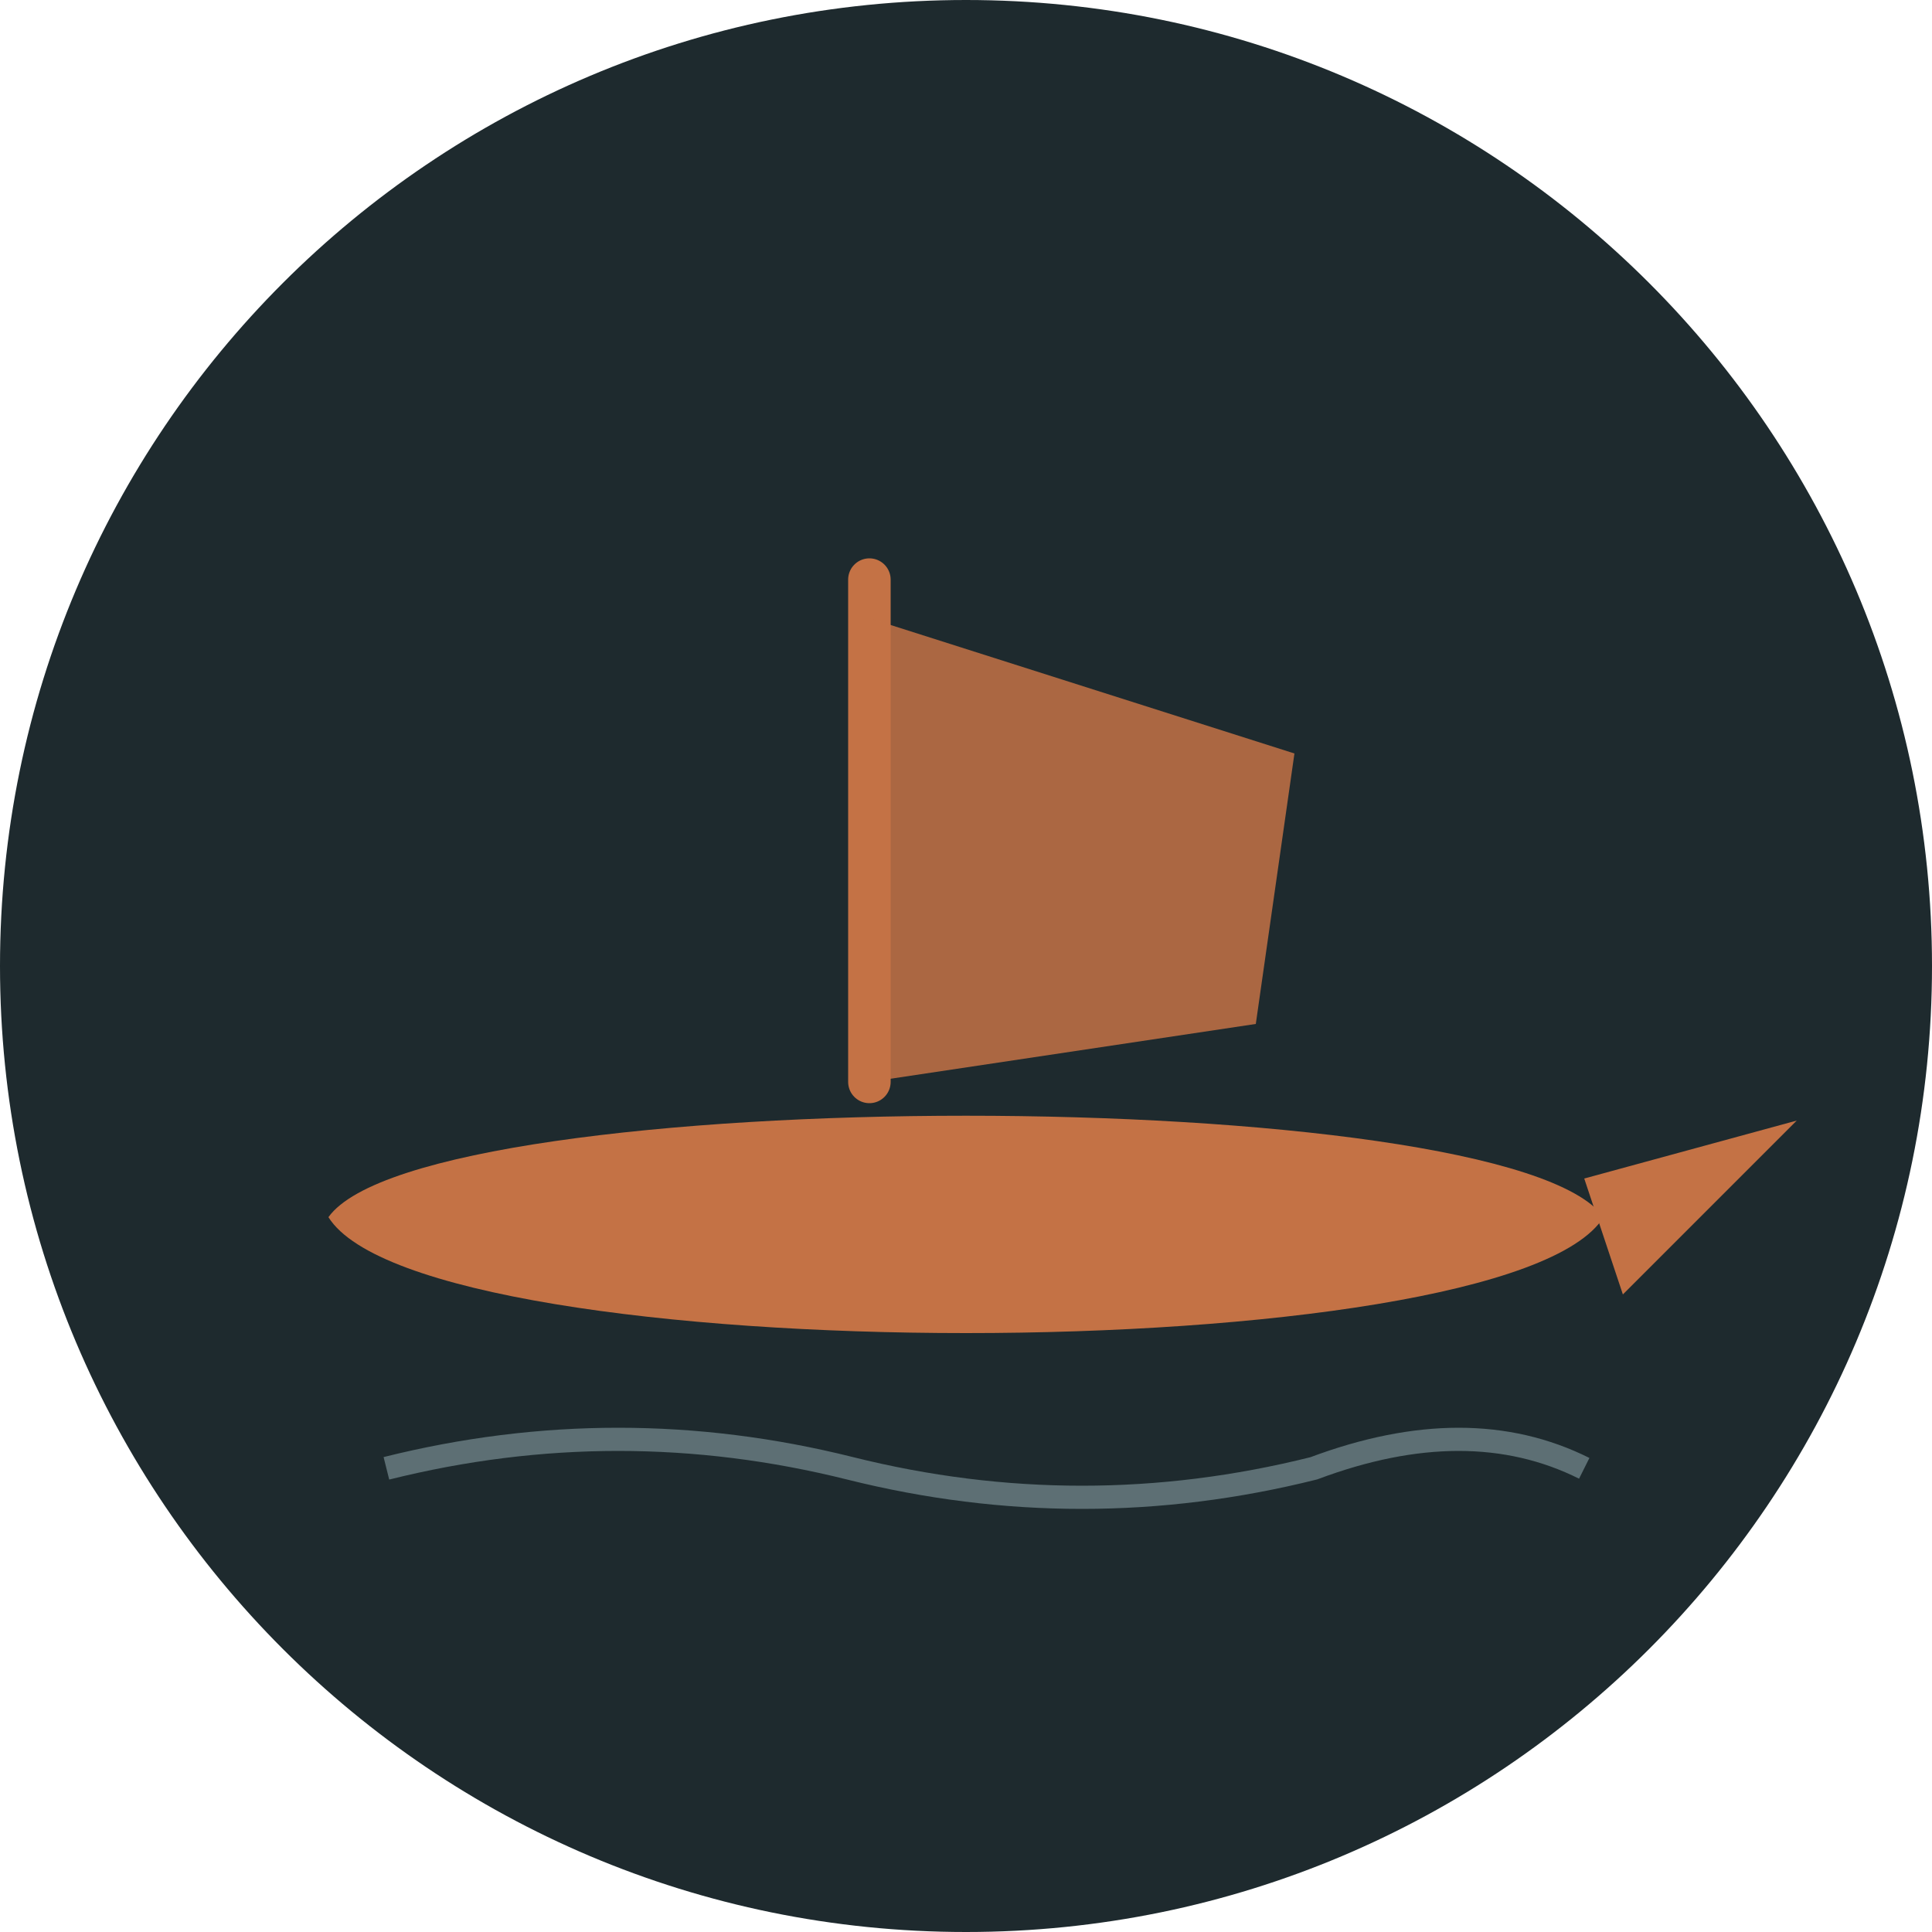
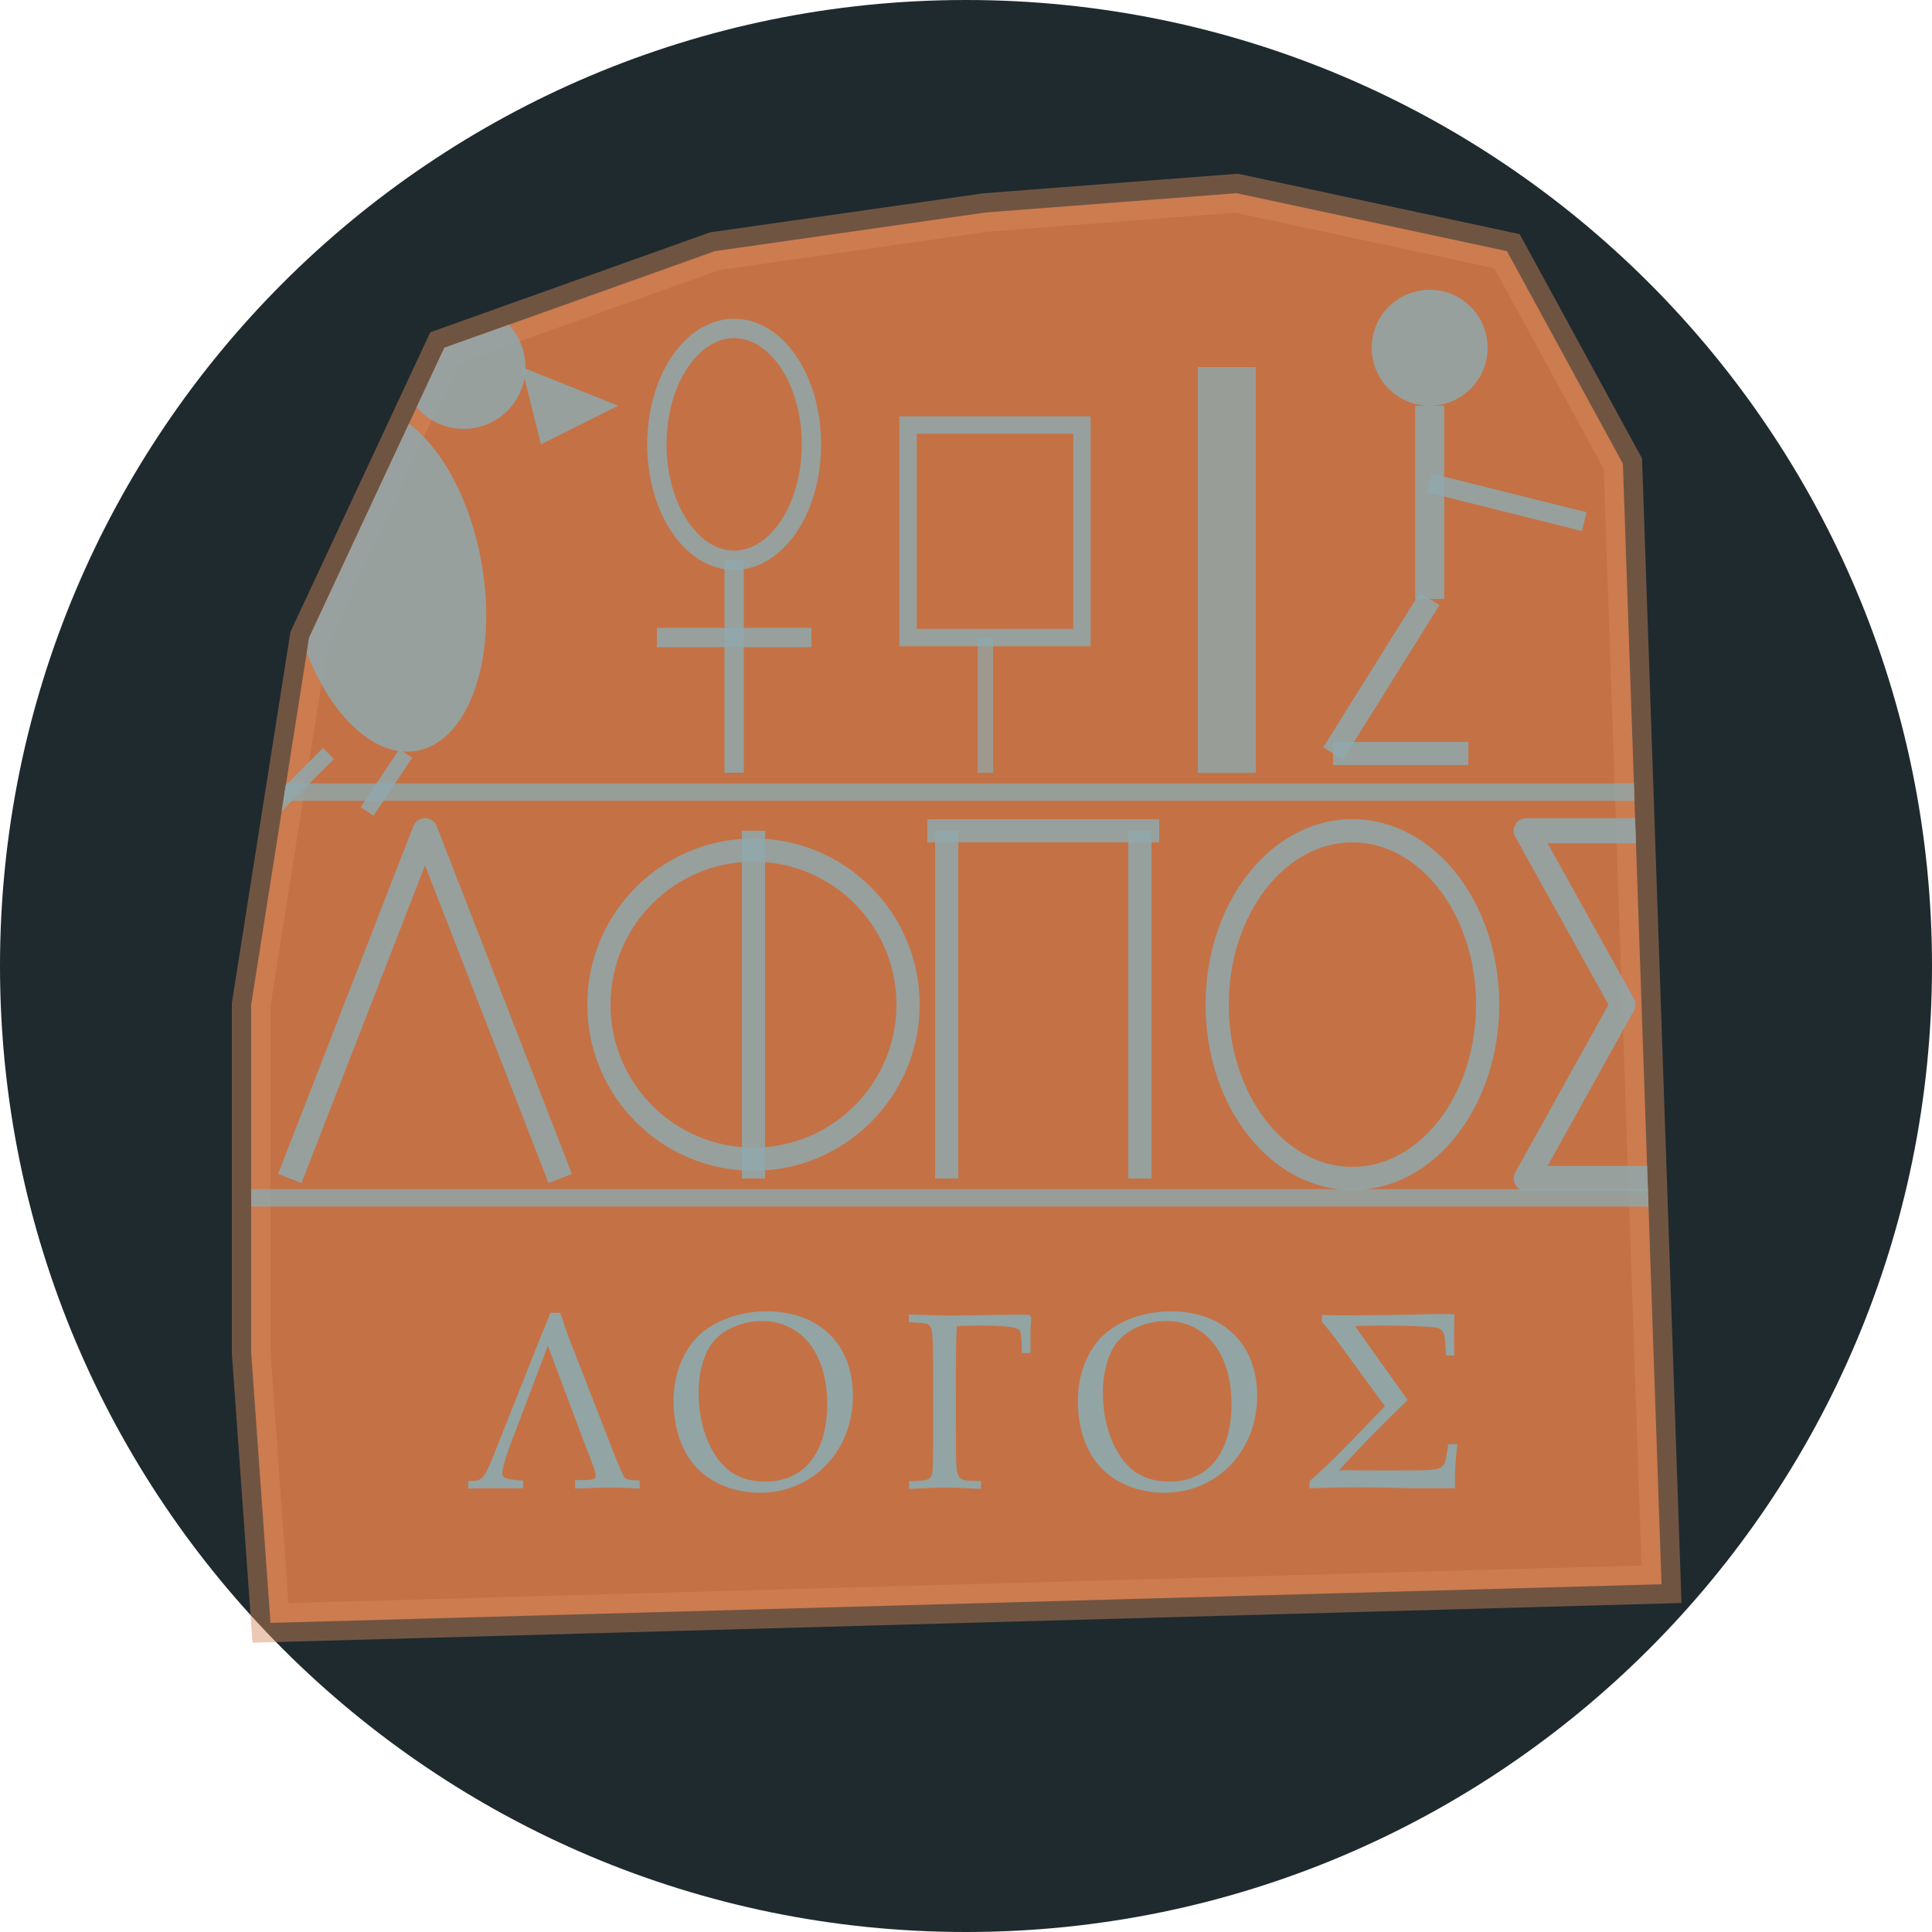
<svg xmlns="http://www.w3.org/2000/svg" viewBox="0 0 100 100">
+   <defs>
+     <clipPath id="sc">
+       <path d="M 14 84 L 86 82 L 84 24 L 78 13 L 64 10 L 51 11 L 37 13 L 23 18 L 16 33 L 13 52 L 13 70 Z" />
+     </clipPath>
+   </defs>
  <circle cx="50" cy="50" r="50" fill="#1e2a2e" />
-   <path d="M17 63 C22 56, 78 56, 83 63 C78 71, 22 71, 17 63 Z" fill="#c47245" />
-   <path d="M82 61 L93 58 L84 67 Z" fill="#c47245" />
-   <line x1="45" y1="56" x2="45" y2="30" stroke="#c47245" stroke-width="2.2" stroke-linecap="round" />
-   <path d="M45 32 L67 39 L65 53 L45 56 Z" fill="#c47245" opacity="0.85" />
-   <path d="M20 76 Q32 73 44 76 Q56 79 68 76 Q76 73 82 76" stroke="#8fa8ad" stroke-width="1.2" fill="none" opacity="0.55" />
+   <path d="M 14 84 L 86 82 L 84 24 L 78 13 L 64 10 L 51 11 L 37 13 L 23 18 L 16 33 L 13 52 L 13 70 Z" fill="#c47245" />
+   <path d="M 14 84 L 86 82 L 84 24 L 78 13 L 64 10 L 51 11 L 37 13 L 23 18 L 16 33 L 13 52 L 13 70 Z" fill="none" stroke="#d4875c" stroke-width="2" opacity="0.45" />
+   <g clip-path="url(#sc)">
+     <line x1="10" y1="41" x2="90" y2="41" stroke="#8fa8ad" stroke-width="0.9" opacity="0.8" />
+     <line x1="10" y1="62" x2="90" y2="62" stroke="#8fa8ad" stroke-width="0.9" opacity="0.8" />
+     <ellipse cx="20" cy="30" rx="5" ry="9" transform="rotate(-10 20 30)" fill="#8fa8ad" opacity="0.85" />
+     <circle cx="24" cy="19" r="3.2" fill="#8fa8ad" opacity="0.85" />
+     <path d="M 27 19 L 32 21 L 28 23" fill="#8fa8ad" opacity="0.85" />
+     <path d="M 14 37 L 10 41 L 15 38" fill="#8fa8ad" opacity="0.85" />
+     <line x1="17" y1="39" x2="14" y2="42" stroke="#8fa8ad" stroke-width="0.8" opacity="0.85" />
+     <line x1="21" y1="39" x2="19" y2="42" stroke="#8fa8ad" stroke-width="0.8" opacity="0.85" />
+     <ellipse cx="38" cy="23" rx="4" ry="6" fill="none" stroke="#8fa8ad" stroke-width="1" opacity="0.85" />
+     <line x1="38" y1="29" x2="38" y2="40" stroke="#8fa8ad" stroke-width="1" opacity="0.85" />
+     <line x1="34" y1="33" x2="42" y2="33" stroke="#8fa8ad" stroke-width="1" opacity="0.85" />
+     <rect x="47" y="22" width="9" height="11" fill="none" stroke="#8fa8ad" stroke-width="0.9" opacity="0.85" />
+     <line x1="51" y1="33" x2="51" y2="40" stroke="#8fa8ad" stroke-width="0.8" opacity="0.7" />
+     <rect x="62" y="19" width="3" height="21" fill="#8fa8ad" opacity="0.8" />
+     <circle cx="74" cy="18" r="3" fill="#8fa8ad" opacity="0.85" />
+     <line x1="74" y1="21" x2="74" y2="31" stroke="#8fa8ad" stroke-width="1.5" opacity="0.85" />
+     <line x1="74" y1="25" x2="82" y2="27" stroke="#8fa8ad" stroke-width="1" opacity="0.85" />
+     <line x1="74" y1="31" x2="69" y2="39" stroke="#8fa8ad" stroke-width="1.2" opacity="0.85" />
+     <line x1="69" y1="39" x2="76" y2="39" stroke="#8fa8ad" stroke-width="1.2" opacity="0.85" />
+     <path d="M 15 61 L 22 43 L 29 61" fill="none" stroke="#8fa8ad" stroke-width="1.3" stroke-linejoin="round" opacity="0.85" />
+     <circle cx="39" cy="52" r="8" fill="none" stroke="#8fa8ad" stroke-width="1.2" opacity="0.85" />
+     <line x1="39" y1="43" x2="39" y2="61" stroke="#8fa8ad" stroke-width="1.2" opacity="0.85" />
+     <line x1="48" y1="43" x2="60" y2="43" stroke="#8fa8ad" stroke-width="1.2" opacity="0.85" />
+     <line x1="49" y1="43" x2="49" y2="61" stroke="#8fa8ad" stroke-width="1.2" opacity="0.85" />
+     <line x1="59" y1="43" x2="59" y2="61" stroke="#8fa8ad" stroke-width="1.2" opacity="0.85" />
+     <ellipse cx="70" cy="52" rx="7" ry="9" fill="none" stroke="#8fa8ad" stroke-width="1.2" opacity="0.85" />
+     <path d="M 86 43 L 79 43 L 84 52 L 79 61 L 86 61" fill="none" stroke="#8fa8ad" stroke-width="1.3" stroke-linejoin="round" opacity="0.85" />
+     <text x="50" y="77" font-family="Palatino Linotype, Palatino, Book Antiqua, Georgia, serif" font-size="13" font-weight="400" text-anchor="middle" letter-spacing="2" fill="#8fa8ad" opacity="0.92">ΛΟΓΟΣ</text>
+   </g>
</svg>
